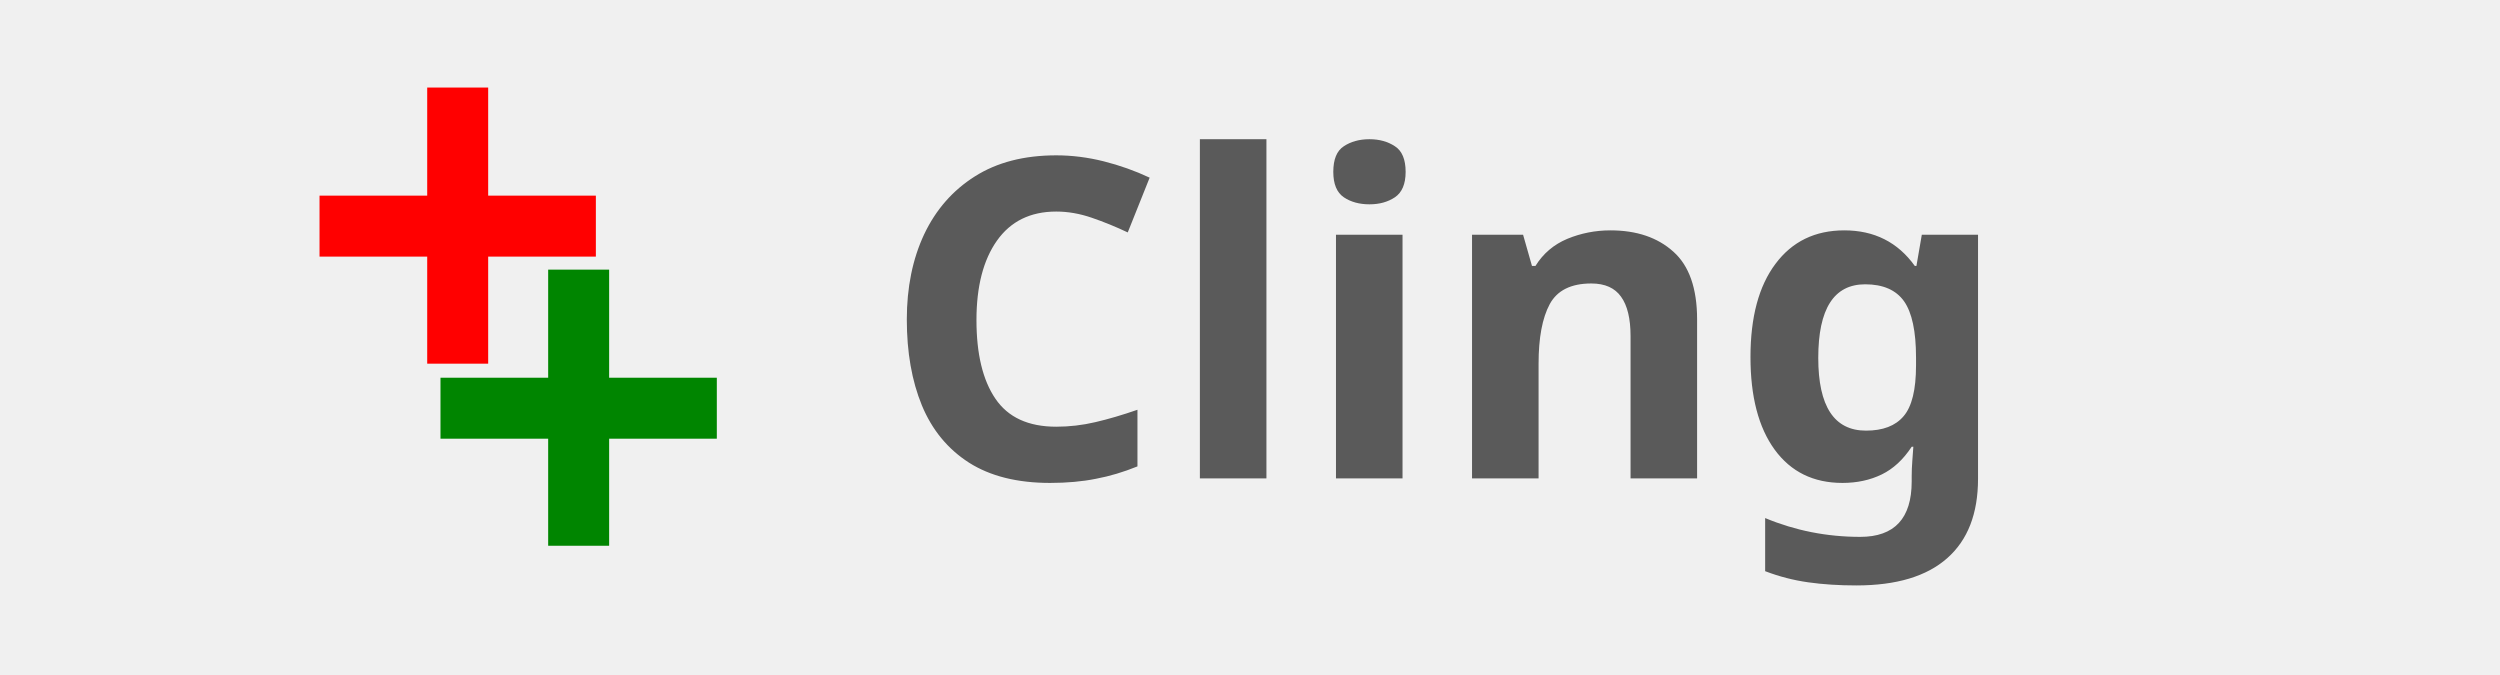
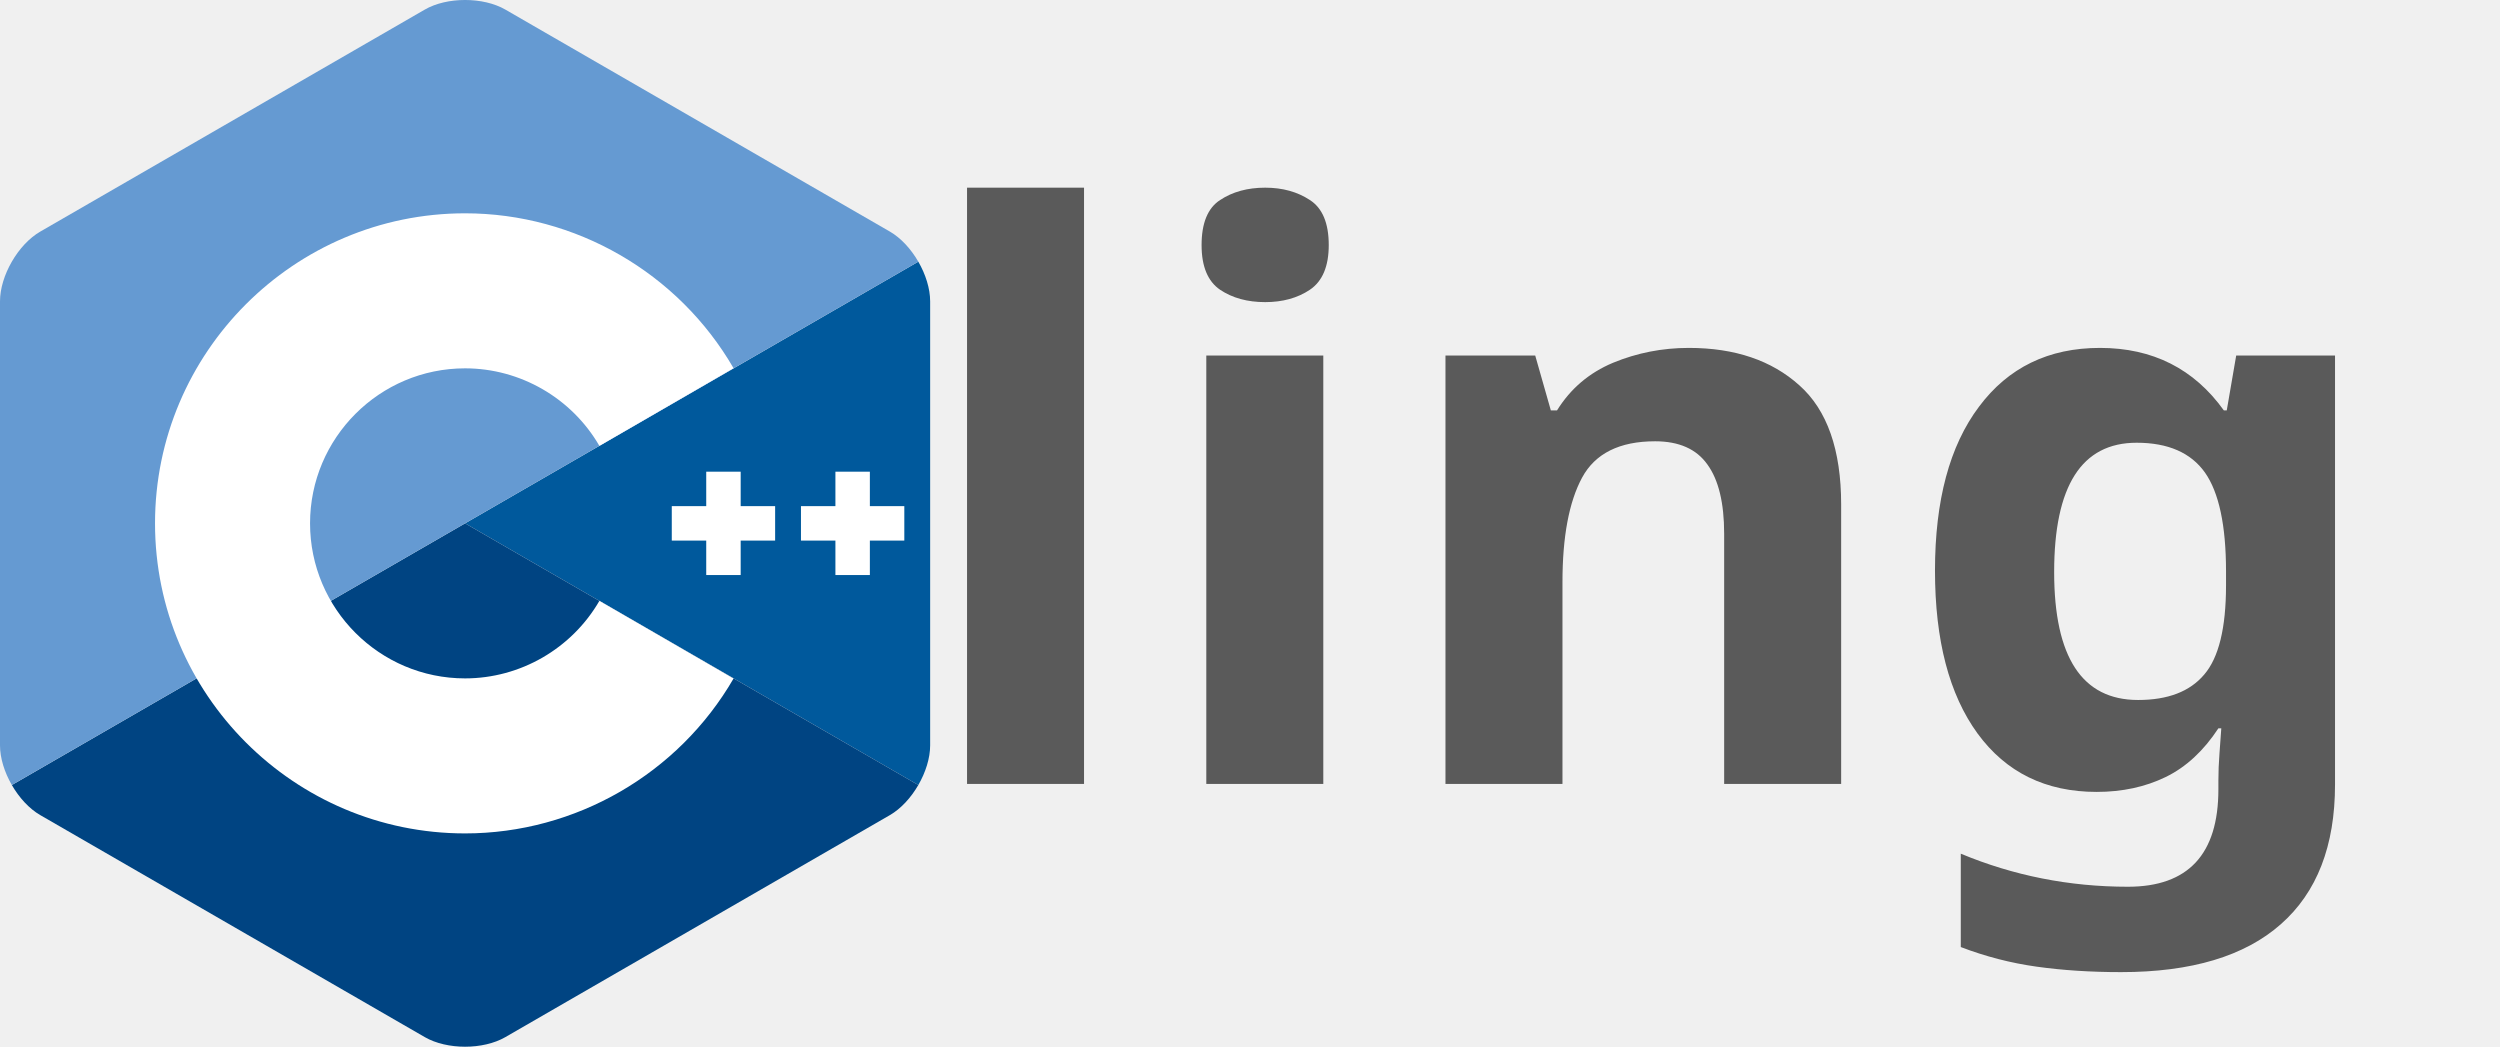
- <svg xmlns="http://www.w3.org/2000/svg" width="189" height="51" viewBox="0 0 189 51" id="svg4217" version="1.1">
+ <svg xmlns="http://www.w3.org/2000/svg" width="107.509" height="45.013" viewBox="0 0 107.509 45.013" id="svg4217" version="1.1">
  <defs id="defs4219" />
-   <g id="layer1" transform="translate(0,-1001.362)">
-     <text xml:space="preserve" style="font-style:normal;font-weight:normal;font-size:33.729px;line-height:125%;font-family:sans-serif;letter-spacing:0px;word-spacing:0px;fill:#5a5a5a;fill-opacity:1;stroke:none;stroke-width:1px;stroke-linecap:butt;stroke-linejoin:miter;stroke-opacity:1" x="66.601" y="1037.53" id="text4765">
-       <tspan id="tspan4767" x="66.601" y="1037.53" style="font-style:normal;font-variant:normal;font-weight:bold;font-stretch:normal;font-family:sans-serif;-inkscape-font-specification:'sans-serif Bold';fill:#5a5a5a;fill-opacity:1">Cling</tspan>
-     </text>
-     <text xml:space="preserve" style="font-style:normal;font-weight:normal;font-size:43.045px;line-height:125%;font-family:sans-serif;letter-spacing:0px;word-spacing:0px;fill:#ff0000;fill-opacity:1;stroke:none;stroke-width:1px;stroke-linecap:butt;stroke-linejoin:miter;stroke-opacity:1" x="22.313" y="1033.637" id="text4773">
-       <tspan id="tspan4775" x="22.313" y="1033.637" style="font-style:normal;font-variant:normal;font-weight:bold;font-stretch:normal;font-family:sans-serif;-inkscape-font-specification:'sans-serif Bold';fill:#ff0000;fill-opacity:1">+</tspan>
-     </text>
-     <text xml:space="preserve" style="font-style:normal;font-weight:normal;font-size:43.045px;line-height:125%;font-family:sans-serif;letter-spacing:0px;word-spacing:0px;fill:#000000;fill-opacity:1;stroke:none;stroke-width:1px;stroke-linecap:butt;stroke-linejoin:miter;stroke-opacity:1" x="31.456" y="1047.402" id="text4773-2">
-       <tspan id="tspan4775-5" x="31.456" y="1047.402" style="font-style:normal;font-variant:normal;font-weight:bold;font-stretch:normal;font-family:sans-serif;-inkscape-font-specification:'sans-serif Bold';fill:#008500;fill-opacity:1">+</tspan>
+   <g id="layer1" transform="translate(-64.89803,-1004.074)">
+     <path style="fill:#00599c" d="m 104.389,1037.833 c 0.314,-0.544 0.509,-1.156 0.509,-1.706 l 0,-19.094 c 0,-0.55 -0.195,-1.163 -0.509,-1.706 l -19.491,11.253 19.491,11.253 z" id="path3" />
+     <path style="fill:#004482" d="m 86.63,1048.674 16.536,-9.547 c 0.476,-0.275 0.909,-0.75 1.223,-1.294 l -19.491,-11.253 -19.491,11.253 c 0.314,0.544 0.747,1.019 1.223,1.294 l 16.536,9.547 c 0.953,0.55 2.512,0.55 3.464,0 z" id="path5" />
+     <path style="fill:#659ad2" d="m 104.389,1015.327 c -0.314,-0.544 -0.747,-1.019 -1.223,-1.294 l -16.536,-9.547 c -0.953,-0.55 -2.512,-0.55 -3.464,0 l -16.536,9.547 c -0.953,0.55 -1.732,1.9 -1.732,3 l 0,19.094 c 0,0.55 0.195,1.163 0.509,1.706 l 19.491,-11.253 19.491,-11.253 z" id="path7" />
+     <g id="g9" transform="matrix(0.130719,0,0,0.130719,64.89803,1004.074)">
+       <path style="fill:#ffffff" d="m 153,274.175 c -56.243,0 -102,-45.757 -102,-102 0,-56.243 45.757,-102 102,-102 36.292,0 70.139,19.53 88.331,50.968 l -44.143,25.544 C 188.083,130.951 171.15,121.175 153,121.175 c -28.122,0 -51,22.878 -51,51 0,28.121 22.878,51 51,51 18.152,0 35.085,-9.776 44.191,-25.515 l 44.143,25.543 c -18.192,31.441 -52.04,50.972 -88.334,50.972 z" id="path11" />
+     </g>
+     <g id="g13" transform="matrix(0.130719,0,0,0.130719,64.89803,1004.074)">
+       <polygon style="fill:#ffffff" points="243.666,189.175 243.666,177.841 255,177.841 255,166.508 243.666,166.508 243.666,155.175 232.334,155.175 232.334,166.508 221,166.508 221,177.841 232.334,177.841 232.334,189.175 " id="polygon15" />
+     </g>
+     <g id="g17" transform="matrix(0.130719,0,0,0.130719,64.89803,1004.074)">
+       <polygon style="fill:#ffffff" points="286.166,189.175 286.166,177.841 297.5,177.841 297.5,166.508 286.166,166.508 286.166,155.175 274.834,155.175 274.834,166.508 263.5,166.508 263.5,177.841 274.834,177.841 274.834,189.175 " id="polygon19" />
+     </g>
+     <text xml:space="preserve" style="font-style:normal;font-weight:normal;font-size:33.729px;line-height:125%;font-family:sans-serif;letter-spacing:0px;word-spacing:0px;fill:#5a5a5a;fill-opacity:1;stroke:none;stroke-width:1px;stroke-linecap:butt;stroke-linejoin:miter;stroke-opacity:1" x="103.861" y="1037.785" id="text4765">
+       <tspan id="tspan4767" x="103.861" y="1037.785" style="font-style:normal;font-variant:normal;font-weight:bold;font-stretch:normal;font-family:sans-serif;-inkscape-font-specification:'sans-serif Bold';fill:#5a5a5a;fill-opacity:1">ling</tspan>
    </text>
  </g>
</svg>
